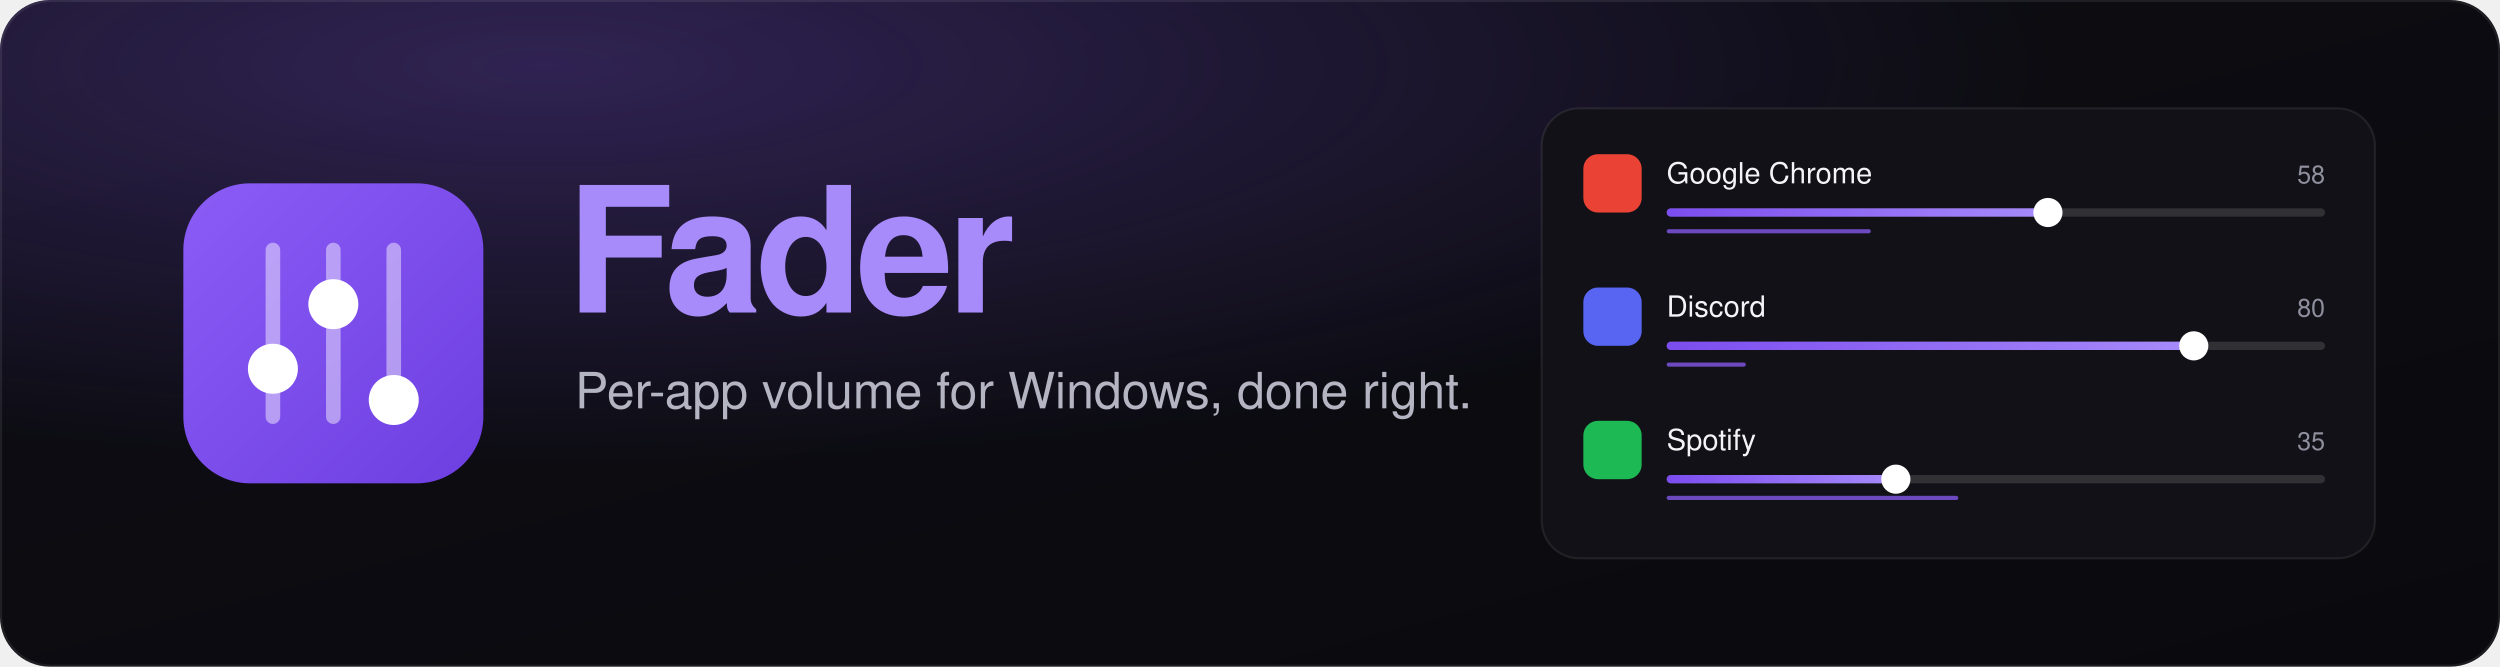
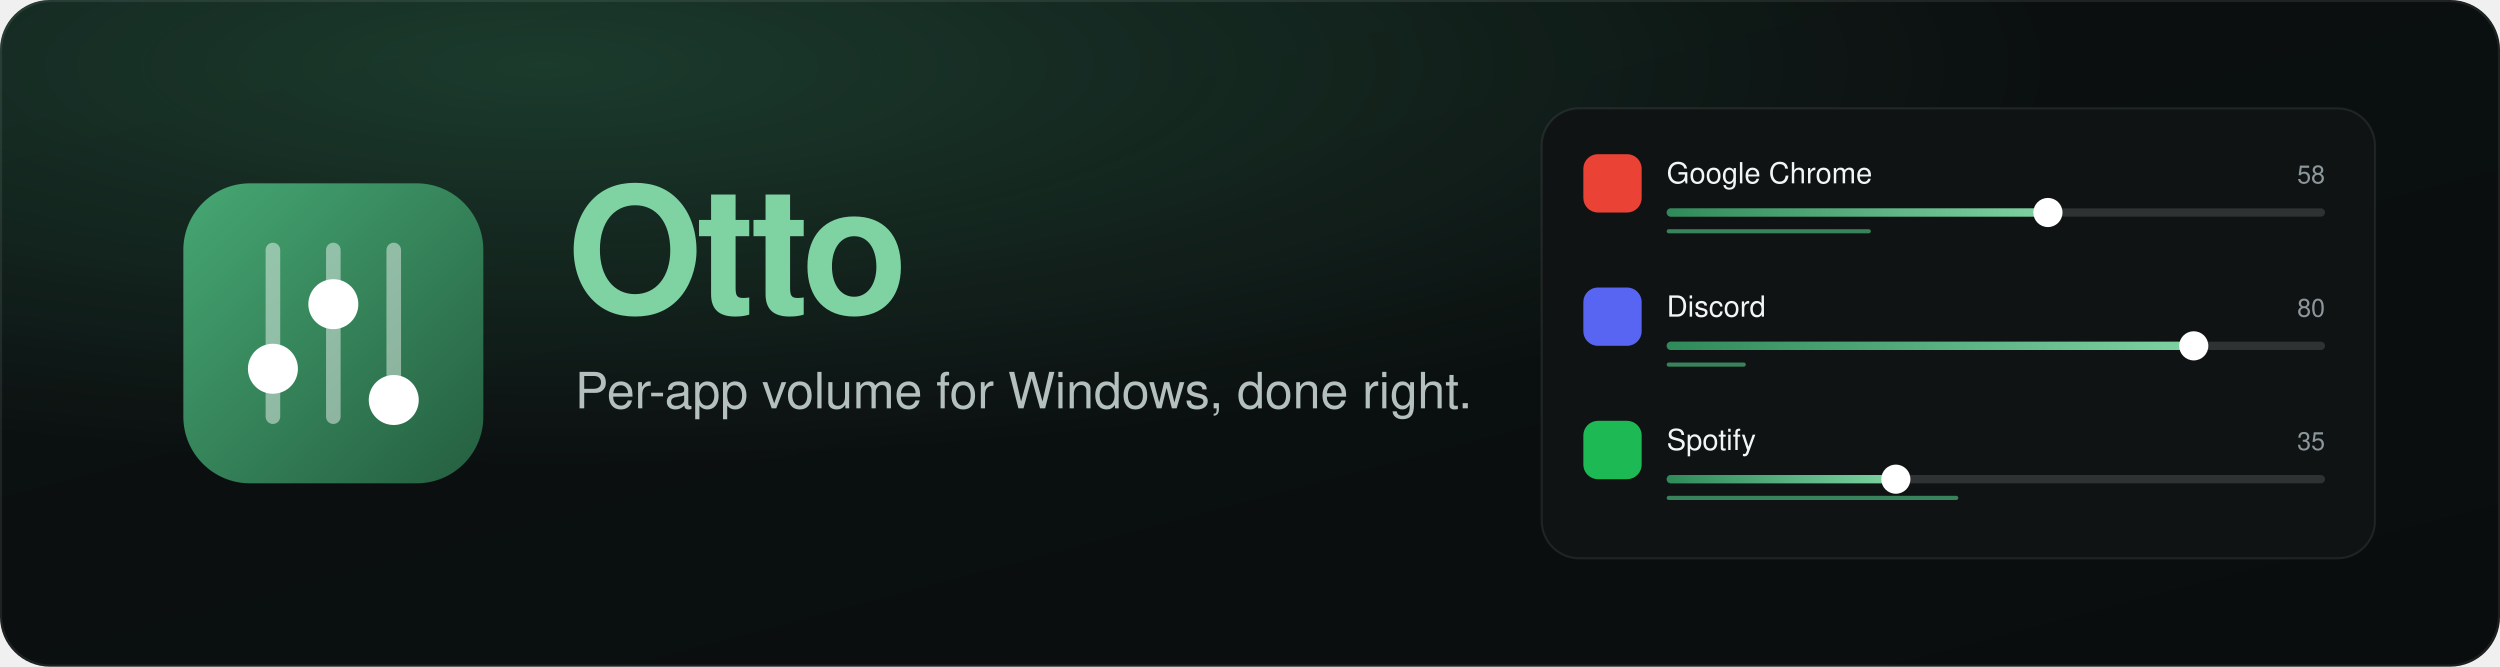
- <svg xmlns="http://www.w3.org/2000/svg" width="1200" height="320" viewBox="0 0 1200 320" role="img" aria-label="Fader — per-app volume for Windows, done right">
+ <svg xmlns="http://www.w3.org/2000/svg" width="1200" height="320" viewBox="0 0 1200 320" role="img" aria-label="Otto — per-app volume for Windows, done right">
  <defs>
    <linearGradient id="bg" x1="0" y1="0" x2="1" y2="1">
-       <stop offset="0" stop-color="#0d0d14" />
-       <stop offset="1" stop-color="#0a0a0e" />
+       <stop offset="0" stop-color="#0b1112" />
+       <stop offset="1" stop-color="#0a0d0d" />
    </linearGradient>
    <radialGradient id="glow" cx="0.22" cy="0.1" r="0.6">
-       <stop offset="0" stop-color="#8b5cf6" stop-opacity="0.28" />
-       <stop offset="1" stop-color="#8b5cf6" stop-opacity="0" />
+       <stop offset="0" stop-color="#46a873" stop-opacity="0.28" />
+       <stop offset="1" stop-color="#46a873" stop-opacity="0" />
    </radialGradient>
    <linearGradient id="tile" x1="0" y1="0" x2="1" y2="1">
-       <stop offset="0" stop-color="#8b5cf6" />
-       <stop offset="1" stop-color="#6d3fe0" />
+       <stop offset="0" stop-color="#46a873" />
+       <stop offset="1" stop-color="#245e40" />
    </linearGradient>
    <linearGradient id="text" x1="0" y1="0" x2="1" y2="0">
-       <stop offset="0" stop-color="#7c4def" />
-       <stop offset="1" stop-color="#a78bfa" />
+       <stop offset="0" stop-color="#2f8a5a" />
+       <stop offset="1" stop-color="#7fd3a3" />
    </linearGradient>
    <linearGradient id="fill" x1="0" y1="0" x2="1" y2="0">
-       <stop offset="0" stop-color="#7c4def" />
-       <stop offset="1" stop-color="#a78bfa" />
+       <stop offset="0" stop-color="#2f8a5a" />
+       <stop offset="1" stop-color="#7fd3a3" />
    </linearGradient>
  </defs>
  <rect width="1200" height="320" rx="24" fill="url(#bg)" />
  <rect width="1200" height="320" rx="24" fill="url(#glow)" />
  <rect x="0.5" y="0.5" width="1199" height="319" rx="24" fill="none" stroke="#ffffff" stroke-opacity="0.08" />
  <g transform="translate(88,88)">
    <rect width="144" height="144" rx="32" fill="url(#tile)" />
    <g stroke="#ffffff" stroke-opacity="0.45" stroke-width="7" stroke-linecap="round">
      <line x1="43" y1="32" x2="43" y2="112" />
      <line x1="72" y1="32" x2="72" y2="112" />
      <line x1="101" y1="32" x2="101" y2="112" />
    </g>
    <g fill="#ffffff">
      <circle cx="43" cy="89" r="12" />
      <circle cx="72" cy="58" r="12" />
      <circle cx="101" cy="104" r="12" />
    </g>
  </g>
-   <text x="272" y="150" font-family="Figtree, 'Segoe UI', Helvetica, Arial, sans-serif" font-size="84" font-weight="800" letter-spacing="-3" fill="#a78bfa">Fader</text>
-   <text x="276" y="196" font-family="Figtree, 'Segoe UI', Helvetica, Arial, sans-serif" font-size="24" fill="#b4b4c2">Per-app volume for Windows, done right.</text>
-   <g transform="translate(760,70)" font-family="Figtree, 'Segoe UI', Helvetica, Arial, sans-serif" font-size="14" fill="#f4f4f8">
-     <rect x="-20" y="-18" width="400" height="216" rx="18" fill="#111117" stroke="#ffffff" stroke-opacity="0.08" />
+   <text x="272" y="150" font-family="Figtree, 'Segoe UI', Helvetica, Arial, sans-serif" font-size="84" font-weight="800" letter-spacing="-3" fill="#7fd3a3">Otto</text>
+   <text x="276" y="196" font-family="Figtree, 'Segoe UI', Helvetica, Arial, sans-serif" font-size="24" fill="#b4c0bd">Per-app volume for Windows, done right.</text>
+   <g transform="translate(760,70)" font-family="Figtree, 'Segoe UI', Helvetica, Arial, sans-serif" font-size="14" fill="#f2f5f4">
+     <rect x="-20" y="-18" width="400" height="216" rx="18" fill="#0f1314" stroke="#ffffff" stroke-opacity="0.08" />
    <g>
      <rect x="0" y="4" width="28" height="28" rx="7" fill="#ea4335" />
      <text x="40" y="18" font-weight="500">Google Chrome</text>
-       <text x="356" y="18" text-anchor="end" fill="#8f8f9d" font-size="12">58</text>
+       <text x="356" y="18" text-anchor="end" fill="#8c979a" font-size="12">58</text>
      <rect x="40" y="30" width="316" height="4" rx="2" fill="#ffffff" fill-opacity="0.13" />
      <rect x="40" y="30" width="183" height="4" rx="2" fill="url(#fill)" />
      <circle cx="223" cy="32" r="7" fill="#ffffff" />
-       <rect x="40" y="40" width="98" height="2" rx="1" fill="#8b5cf6" fill-opacity="0.75" />
+       <rect x="40" y="40" width="98" height="2" rx="1" fill="#46a873" fill-opacity="0.75" />
    </g>
    <g transform="translate(0,64)">
      <rect x="0" y="4" width="28" height="28" rx="7" fill="#5865f2" />
      <text x="40" y="18" font-weight="500">Discord</text>
-       <text x="356" y="18" text-anchor="end" fill="#8f8f9d" font-size="12">80</text>
+       <text x="356" y="18" text-anchor="end" fill="#8c979a" font-size="12">80</text>
      <rect x="40" y="30" width="316" height="4" rx="2" fill="#ffffff" fill-opacity="0.13" />
      <rect x="40" y="30" width="253" height="4" rx="2" fill="url(#fill)" />
      <circle cx="293" cy="32" r="7" fill="#ffffff" />
-       <rect x="40" y="40" width="38" height="2" rx="1" fill="#8b5cf6" fill-opacity="0.75" />
+       <rect x="40" y="40" width="38" height="2" rx="1" fill="#46a873" fill-opacity="0.75" />
    </g>
    <g transform="translate(0,128)">
      <rect x="0" y="4" width="28" height="28" rx="7" fill="#1db954" />
      <text x="40" y="18" font-weight="500">Spotify</text>
-       <text x="356" y="18" text-anchor="end" fill="#8f8f9d" font-size="12">35</text>
+       <text x="356" y="18" text-anchor="end" fill="#8c979a" font-size="12">35</text>
      <rect x="40" y="30" width="316" height="4" rx="2" fill="#ffffff" fill-opacity="0.13" />
      <rect x="40" y="30" width="110" height="4" rx="2" fill="url(#fill)" />
      <circle cx="150" cy="32" r="7" fill="#ffffff" />
-       <rect x="40" y="40" width="140" height="2" rx="1" fill="#8b5cf6" fill-opacity="0.75" />
+       <rect x="40" y="40" width="140" height="2" rx="1" fill="#46a873" fill-opacity="0.75" />
    </g>
  </g>
</svg>
